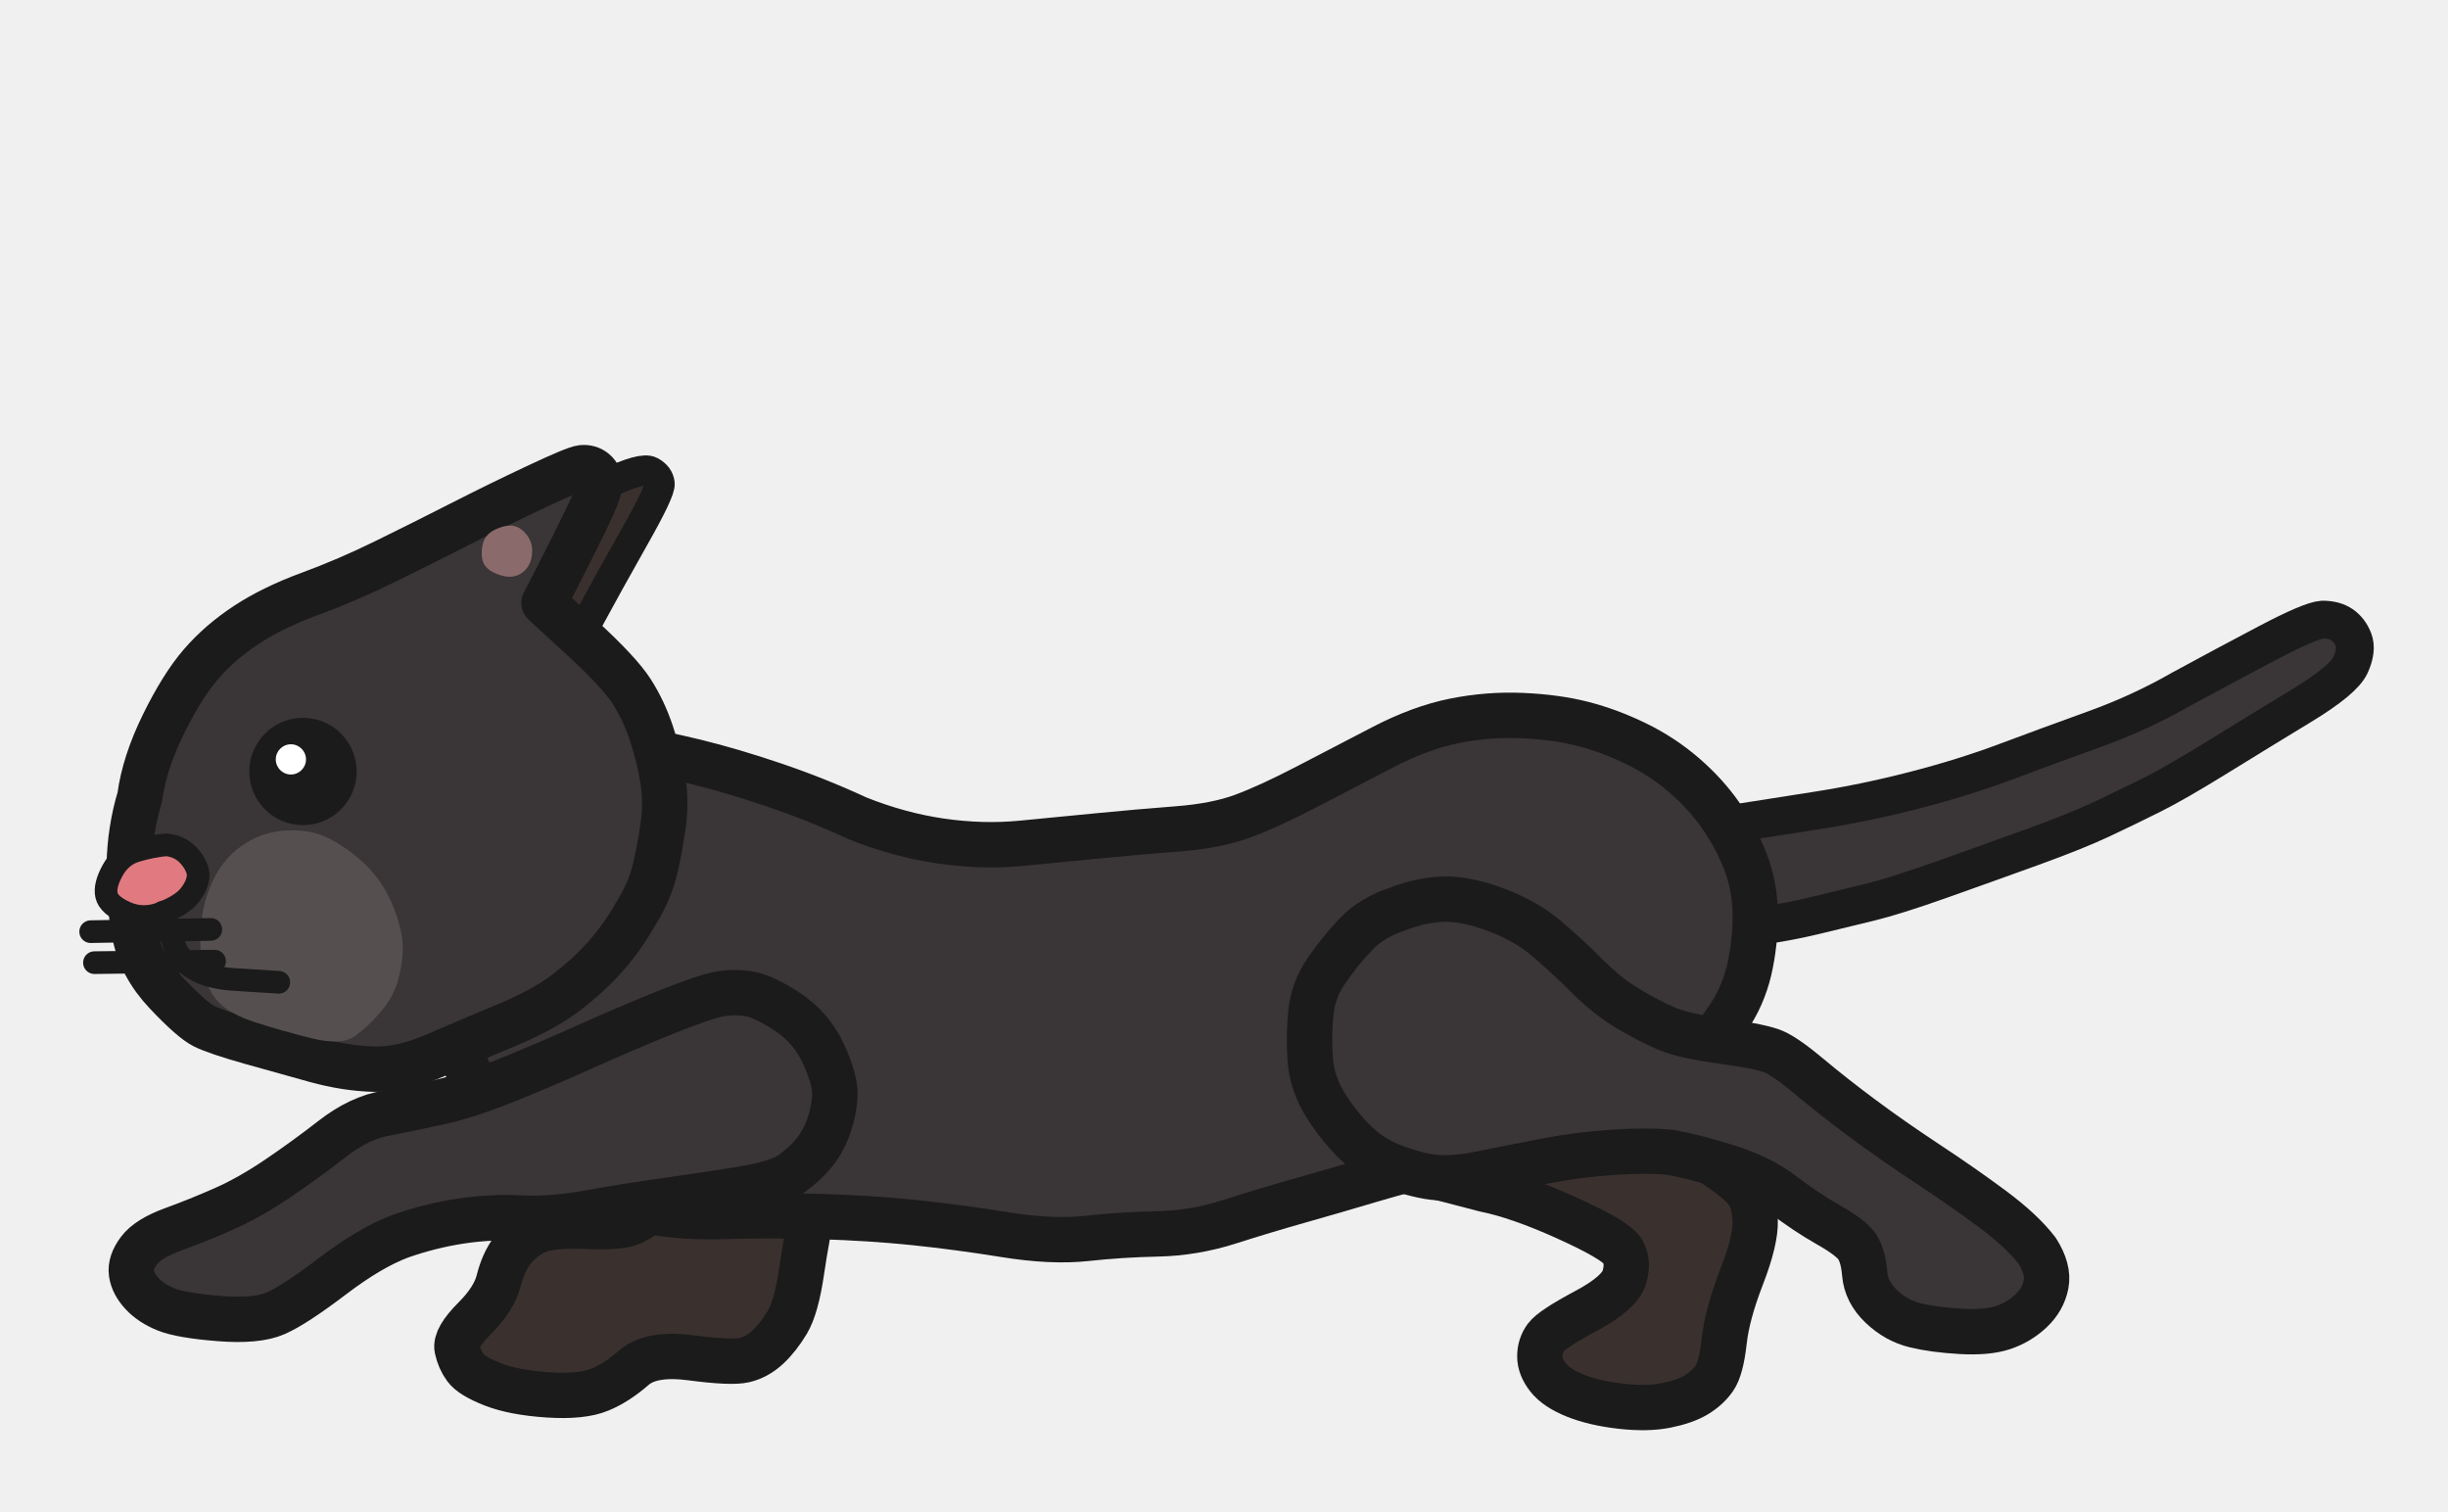
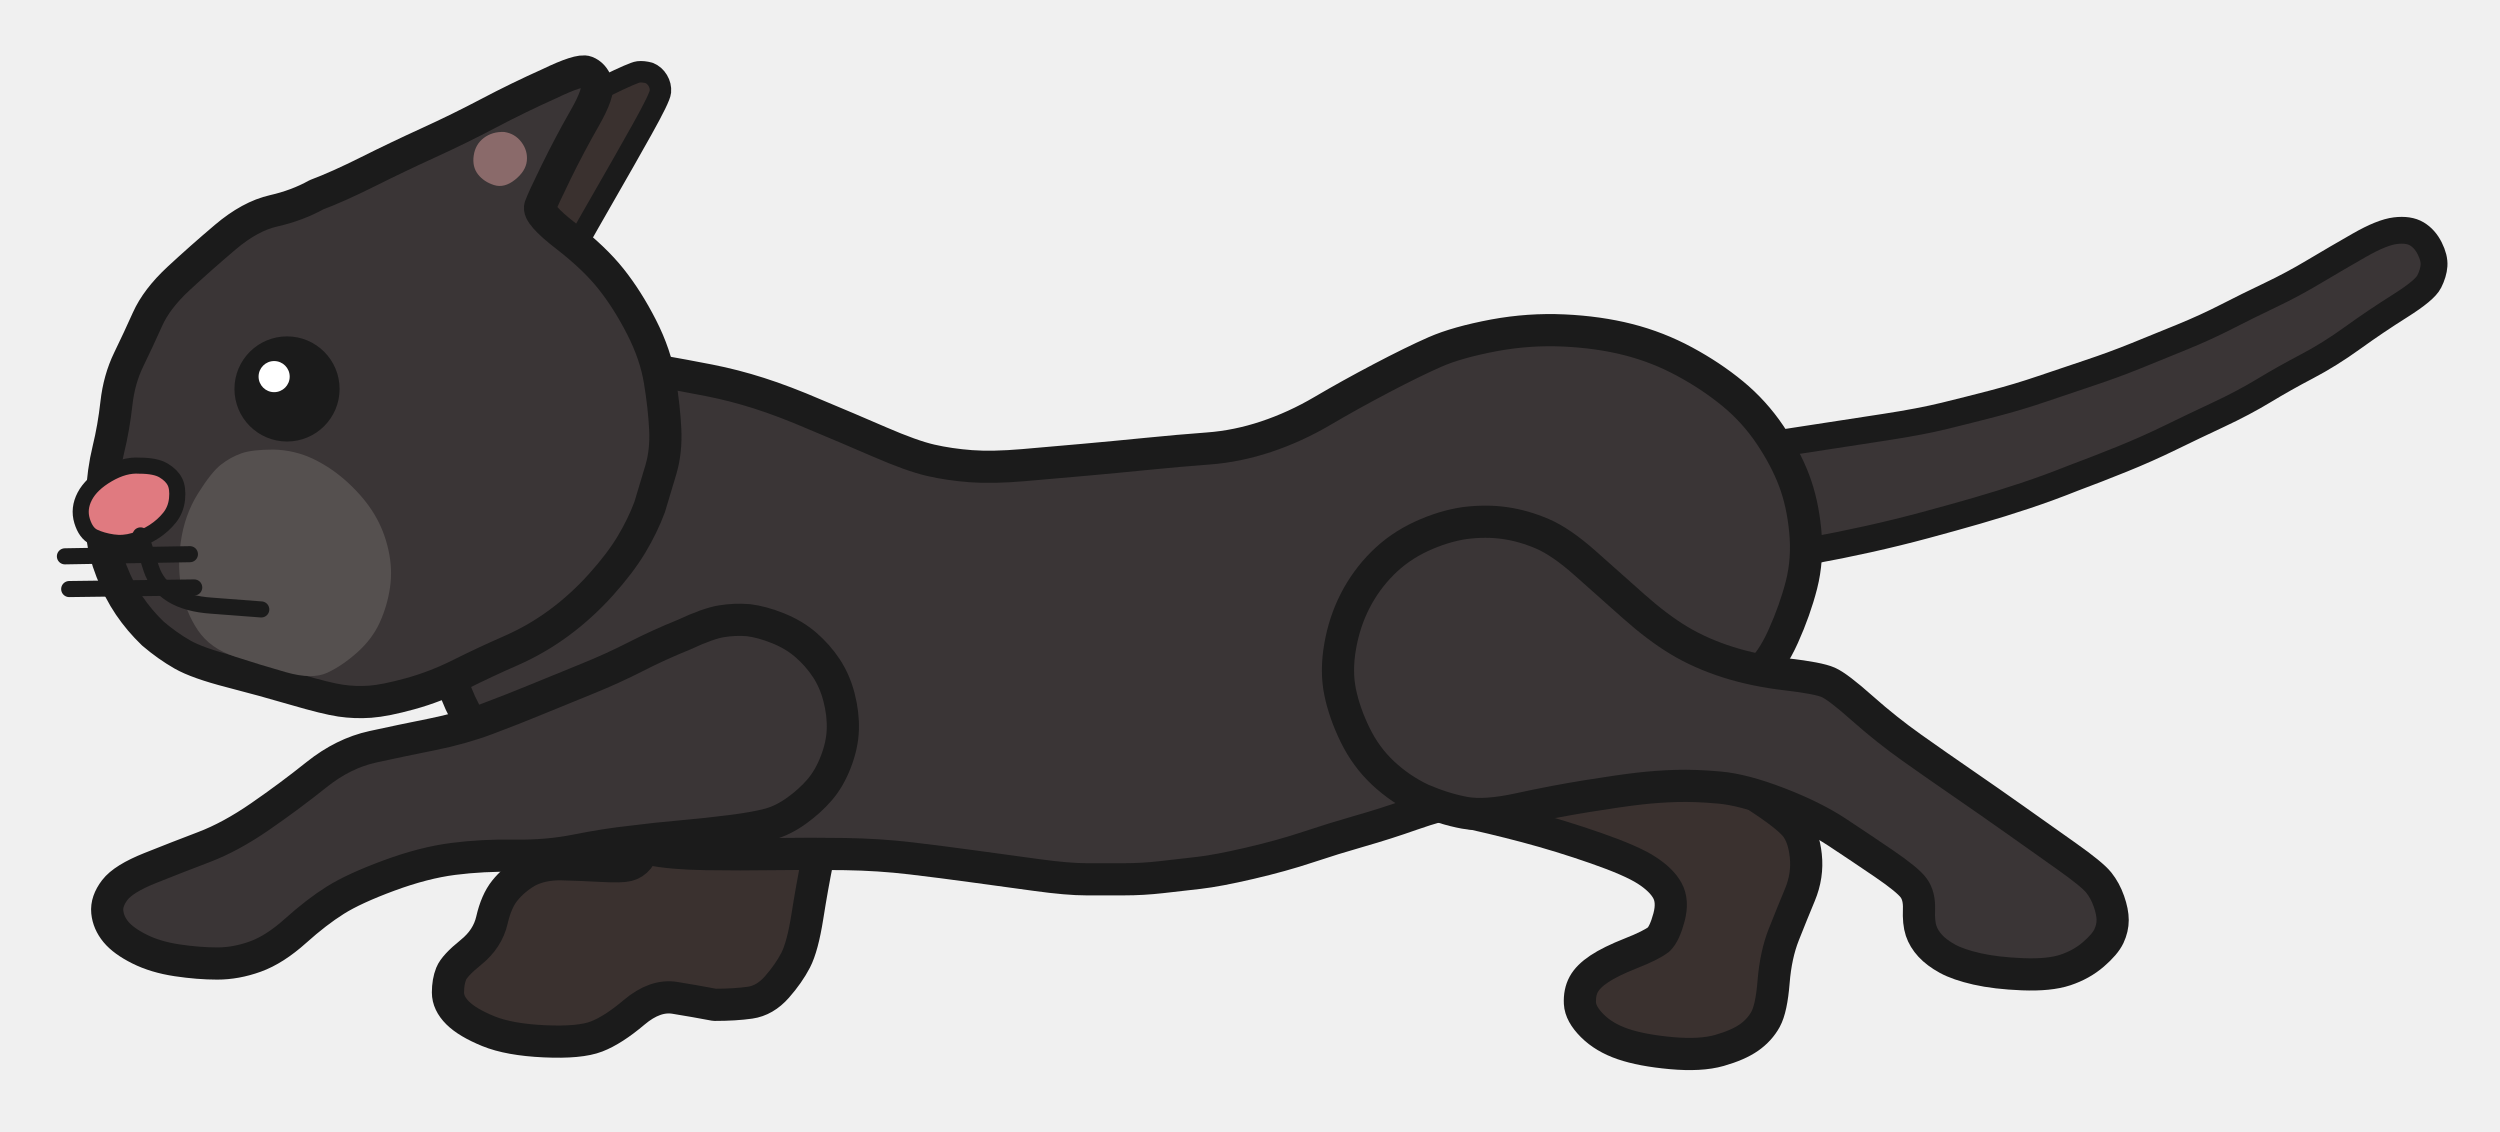
- <svg xmlns="http://www.w3.org/2000/svg" viewBox="0 0 324 200.0" width="324" height="200.0">
+ <svg xmlns="http://www.w3.org/2000/svg" viewBox="0 0 466 211" width="466" height="211">
  <g stroke="#1B1B1B" stroke-linecap="round" stroke-linejoin="round">
-     <path d="M99 131.5Q101 131.8 104.2 133.9t4.5 4.1t1.5 4t-.5 6.8t-1.8 9.7t-1.8 9.7t-1.9 6.8t-2.6 3.3t-3.1 1.7t-7-.3t-7.6 1.3t-4.5 2.9q-2.4 1 -6.9 .7t-7.3-1.4t-3.6-2.2t-1.1-2.5t2.3-4t3.2-5t1.8-4t3.1-2.5t6.6-.7t6.1-.5t1.5-.8t-.3-4.2q-.2-4.3 -.5-8.6t.1-6.2t1.5-4t4.1-4t5-2.4t4-.1Z" fill="#3A312F" stroke-width="6" />
-     <path d="M189.5 119.4Q194 118.9 197 119.8t5.5 2.7t4 3.9t4.2 8.3t4.3 8.8t4.3 5t6.7 5t5.1 4t1.2 4t-1.8 7.5t-2.3 8.5t-1.3 4.9q-.9 1.3 -2.4 2.2t-4 1.4t-6 .1t-6-1.4t-3.6-2.4t-1.1-2.8t.8-2.5t5.3-3.5t5.1-4.5t-.3-3.5t-7.3-4.3t-10.9-3.8q-4.5-1.2 -9-2.3t-7-3t-4.2-4.5t-2.4-5.1t-.8-5t.7-5t1.9-4.5t2.7-3.6t4.1-3t7-2Z" fill="#3A312F" stroke-width="6" />
-     <path d="M307.4 82Q309 82 310 82.7t1.5 2t-.4 3.3t-6.5 5.4t-11.1 6.8t-8.7 5t-6.6 3.2t-9.2 3.7t-12 4.3t-9.5 3t-7 1.7t-7.3 1.4q-3.7 .6 -7.4 1.1t-5.4 0t-2.8-2.1t-1.4-4t.7-4t2-2.3t7.9-1.8t13.4-2.1t13.1-2.7t12.2-3.8t11.7-4.3t11.5-5.3q5.7-3.1 11.4-6.1t7.3-3.1Z" fill="#3A3536" stroke-width="5" />
-     <path d="M201.5 94.7Q206 94.9 209.5 95.8t7 2.6t6.4 4.2t4.9 5.4t3.2 6t1.3 6.5t-.6 7t-2.5 6.5t-4.9 6.3t-7.8 5.7t-11 4t-13 3.2q-6.5 1.6 -11.2 3t-9.3 2.7t-9.3 2.8t-9.5 1.6t-9.4 .6t-10.8-.5t-12-1.6t-12.5-.8t-13 0t-11.5-1.1t-9.5-3.9t-7.6-6.4q-3-3.6 -4.8-7.6t-2.8-8.2t-2.1-8.6t-1.2-8.2t1-7.5t3.5-6.2t6-4.1t7-1.4t8.5 1t10 2t10.5 3.1t11 4.4q5.5 2.2 11 3t10.7 .3t10.3-1t10.3-.9t8.7-1.7t8.5-3.9t10-5.2t9.5-3.5t9-.7Z" fill="#3A3536" stroke-width="6" />
-     <path d="M191 119Q194 118.9 198 120.4t6.8 3.9t5.4 5t5.3 4.2t5 2.6t7.5 1.7t6.8 1.4t4.7 3.3t7 5.5t8.6 6t8.6 6t5.9 5.5q1.6 2.5 1.2 4.5t-2 3.5t-3.7 2.2t-5.6 .5t-6-.8t-4.5-2.5t-2.2-4.3t-1-3.6t-3.8-2.9t-6-4t-7.5-3.7t-7.5-1.9q-3-.3 -7.5 0t-8.7 1.1t-8.6 1.7t-7.2 .4t-5.5-1.7t-4.9-3.6t-3.6-4.9t-1.6-5.5t.1-6t2.1-5.6t3.9-4.8t5.5-3.3q3-1.2 6-1.3Z" fill="#3A3536" stroke-width="6" />
-     <path d="M99 131.5Q101 131.8 104.2 133.9t4.8 5.6t1.5 5.5t-.8 4t-1.9 3.5t-3 2.8t-6.8 2.1t-10 1.5t-10 1.6t-9 .7t-8 .4t-8 2q-4 1.5 -9 5.3t-7.5 4.9t-7.5 .7t-7-1.2t-3.2-2.1t-1.4-2.7t1-3t4.5-2.8t6.7-2.7t7.1-4t7.3-5.3t7.2-3.4q3.6-.7 7.2-1.5t8.8-2.9t10.3-4.4t10.3-4.4t7.2-2.5t4-.1Z" fill="#3A3536" stroke-width="6" />
-     <path d="M80.3 64Q85 61.8 86.1 62.4t1.2 1.6t-3.3 7t-6.7 12.1t-3.3 6t-1.5-.1t-5.3-2.6t-7.4-5t-4-3.5t.5-1.8t5.4-3.1t9.3-4.5q4.7-2.2 9.3-4.5Z" fill="#3A312F" stroke-width="4" />
-     <path d="M77 61.9Q78 61.8 78.7 62.4t.7 1.6t-1.8 4.7t-3.7 7.4t-1.9 3.7t5 4.6t6.6 7.1t2.6 5.5t1.5 6t.1 6t-1.1 6t-2.6 6q-1.7 3 -3.9 5.5t-5.2 4.8t-7.8 4.3t-9.4 4t-8.3 1.9t-7.7-1.2t-8.6-2.4t-6.2-2.1t-5-4.4t-4.2-7.9t-.7-9t1.4-9q.6-4.5 3.1-9.6t5-8t6-5.2t8.4-4.1t10-4.3t10-5t10-4.9t6-2.5Z" fill="#3A3536" stroke-width="6" />
-     <path d="M68 69.6Q69 69.8 69.8 70.9t.6 2.6t-1.3 2.3t-2.6 .4t-2.2-1.2t-.5-2.5t1.7-2.4t2.5-.5Z" fill="#8A6A6A" stroke="none" data-noink="1" />
-     <path d="M38 109.9Q41 109.8 43 110.7t4.1 2.6t3.4 3.7t2.1 4.5t.7 4.5t-.7 4t-2.2 3.9t-3.4 3.2t-5.8 .3t-7.4-2.1t-4.9-2.7t-1.9-4.1q-.7-2.5 -.4-6t1.8-6.4t4.1-4.5t5.5-1.7Z" fill="#55504F" stroke="none" data-noink="1" />
-     <circle cx="40.1" cy="102.1" r="5.6" fill="#1B1B1B" stroke-width="3" />
-     <circle cx="38.5" cy="100.5" r="2" fill="#FFFFFF" stroke="none" data-noink="1" />
-     <path d="M22 111.8Q24 112 25.2 113.5t1 2.7t-1.2 2.4t-3.5 2.2t-4.8 0t-2.6-2.3t.8-3.3t3.1-2.6t4-.8Z" fill="#E07A80" stroke-width="3" />
-     <path d="M21.6 120.7L23 124.9Q24.4 129.1 30.6 129.6L36.9 130" fill="none" stroke-width="3" />
-     <path d="M27.9 123L12 123.3" fill="none" stroke-width="3" />
-     <path d="M28.4 127.2L12.5 127.4" fill="none" stroke-width="3" />
+     <path d="M139 115.7Q142 115.9 145 117.1t5.2 3.1t4 4.8t2.4 6t-.3 8.2t-1.9 10.6t-2 10.4t-1.9 10.6t-2.2 8.2t-3.5 5t-5 2.9t-6.6 .4q-3.7-.7 -7.4-1.3t-7.6 2.7t-7 4.5t-9.7 .9t-10.5-1.9t-5.7-3.4t-1.8-3.8t.6-3.5t3.7-4t3.9-6t2.4-5.5t4.1-3.5q2.8-1.5 6.6-1.4t7.4 .3t4.8-.1t2-1.3t.4-7.2t-.9-12.6t.2-9.2t2-5.4t3.3-4.3t4.5-3.4t5-1.9t5.5-.3Z" fill="#3A312F" stroke-width="6" />
+     <path d="M273.5 97.4Q277 97 282 98t9.5 4t7 6.3t4.5 8t3.9 9.1t4.2 8.1t6.6 7.5t9.8 7.4t7.1 5.5t2 5.6t-1.1 7.3t-3 7.4q-1.5 3.8 -1.9 8.8t-1.5 7t-3.1 3.4t-5.5 2.4t-9 .5t-9-1.7t-5.7-3.4t-2.3-4.2t.7-3.5t2.9-2.9t5.9-2.9t5.2-2.6q1.1-1.1 1.9-4.1t-.3-5t-3.9-3.8t-9.4-4.1t-13-4t-13-3.1t-10.4-4.3t-6.6-6.7t-3.8-7t-1.2-6.5t.4-7t2-6.5q1.4-3 3.4-5.5t4.8-4.7t6.4-3.6t7-1.8Z" fill="#3A312F" stroke-width="6" />
+     <path d="M446.5 43Q449 42.7 450.5 43.6t2.4 2.7t.8 3.2t-.9 3t-5.4 4.5t-8.9 6t-8.5 5.3t-8 4.5t-8.5 4.5t-9 4.3t-9 4t-9 3.5q-4.5 1.8 -9 3.3t-9 2.8t-9.7 2.7t-10.6 2.6t-10.4 2.1t-10.6 1.7t-8-.3t-4.5-3.1t-2.1-4t0-4.3t1.5-4t3-2.8q1.9-1.2 8.4-2.2t13-2t13-2t11-2.1t9.1-2.3t9-2.7t8.9-3t8.7-3.2t8.6-3.5t8.3-3.8t8.1-4t8.2-4.4q4.2-2.5 8.4-4.9t6.7-2.7Z" fill="#3A3536" stroke-width="5" />
+     <path d="M291.5 61.6Q298 61.9 303.5 63.3t10.5 4.1t9 6t6.9 7.6t4.5 8.5t2.1 9.5t-.7 10t-3.4 9.6t-4.9 7.1t-5 5.2t-5.7 4.3t-6.6 3.5q-3.2 1.8 -9.7 3.4t-13 3.3t-13 3.2t-11.3 3.2t-9.7 3.1t-9.7 3t-10.8 3t-9.5 1.8t-7 .8t-7 .4t-7 0t-9.3-.8q-5.9-.8 -11.7-1.6t-11.7-1.5t-12.3-.8t-13 0t-13 0t-10.3-.9t-7.4-1.8t-6.9-2.8t-6.1-3.8t-5.6-4.4t-4.7-5.5t-4.7-9q-2.6-6 -4.1-12t-3-12t-1.7-12.5t1.4-11.5t5.2-8.8t8.4-5.8t10.5-2.1t10.3 .9t9.7 1.9t9.7 1.8t9.3 2.4t10.5 4q6 2.5 12 5.1t9.5 3.4t7.5 1.1t9.8-.2t11.4-1t11.6-1.1t11.4-1t10.8-2.2t10.5-4.8t11-6.1t10-4.9t11-3.1q6.5-1.2 13-.9Z" fill="#3A3536" stroke-width="6" />
+     <path d="M273 97.5Q277 97 280.5 97.5t7 2t8 5.5t9 8t8.5 6.4t9 4t11 2.3t7.8 1.5t6.3 4.8t9.3 7.4t9.6 6.7t9.6 6.7q4.8 3.4 9.6 6.8t6 4.9t1.9 3.5t.7 3.5t-.7 3t-2.9 3.4t-5.2 2.9t-8 .8t-8.5-1t-5.5-1.9t-3.2-2.4t-1.7-2.8q-.5-1.5 -.4-4t-1-4t-5.5-4.5t-8.8-5.9t-10.9-5.4t-11-2.9t-8-.3t-7 .5t-9.7 1.4t-12.6 2.4t-10.2 .7t-8-2.5q-4-1.9 -7.2-4.9t-5.2-7.1t-2.8-8t0-8.5t2.8-8.5t5.1-7t7.2-5t8.1-2.5Z" fill="#3A3536" stroke-width="6" />
+     <path d="M139.5 115.6Q142 115.9 145 117.1t5.2 3.1t3.8 4.3t2.4 5.5t.7 6t-1.3 6t-3 5.2t-4.3 3.9t-5 2.5t-7.2 1.3t-9.3 1t-9.3 1q-4.7 .5 -10.2 1.6t-11.5 1t-11.5 .6t-12 3.1t-10 4.6t-7.4 5.7t-7.5 4.8t-7.1 1.3t-7.5-.6t-7-2.1t-4.4-3.2t-1.6-3.7q-.2-2 1.4-4.1t6.6-4.1t10-3.9t10.5-5.7t10.5-7.8t10.5-5.2t11-2.3t10.3-2.9t9.4-3.7t9.3-3.8t9-4.1t9-4.1q4.5-2.1 7-2.5t5-.2Z" fill="#3A3536" stroke-width="6" />
+     <path d="M121 13.6Q122 14 122.6 15t.5 2.1t-3.4 7t-6.7 11.8t-6.7 11.8t-4.3 6.1t-2-.2t-6.6-4.2t-11.1-7.6t-5.7-5.3t.7-2.5t5.8-3.4q5-2.5 10-4.9t9.9-4.8t10-4.9t6-2.6t2 .2Z" fill="#3A312F" stroke-width="4" />
+     <path d="M102.4 15.6Q108 12.9 109.3 13.4t1.9 2.1t-2.2 6.5t-5.3 10t-3 6.5t4.8 5.5t8.4 8t5.7 9t3.4 10t1 9t-.8 7.5t-2.1 7q-1.3 3.5 -3.4 7t-5.7 7.5t-7.8 7.1t-9 5.2t-9.4 4.4t-9.3 3.6t-7.5 1.5t-5.5-.2t-8.5-2.1t-12-3.3t-9-3.2t-5.5-3.9q-2.5-2.4 -4.4-5.2t-3.3-6.4t-1.7-6.5t-.1-7.5t1.2-8.7t1.5-8.6t2.3-8.2t3.5-7.5t5.8-7.6t8.7-7.7t9-4.9t8-3q4-1.5 9.6-4.3t11.3-5.4t11.2-5.5t11.3-5.5Z" fill="#3A3536" stroke-width="6" />
+     <path d="M94 24.6Q96 24.9 97.2 26.5t1 3.5t-2.2 3.5t-3.9 1t-3-2t-.8-3.5t1.9-3.3t3.8-1.1Z" fill="#8A6A6A" stroke="none" data-noink="1" />
+     <path d="M51 83.8Q55 83.9 58.5 85.6t6.5 4.5t4.8 5.8t2.6 6.6t.3 7t-1.9 6.5t-4.2 5.6t-5.6 3.8t-7.7-.1t-9.5-2.9t-6.9-4.9t-3-7.5q-.9-4 -.2-9t3.2-9t4.3-5.4t3.8-2.1t6-.7Z" fill="#55504F" stroke="none" data-noink="1" />
+     <circle cx="53.5" cy="72.5" r="8.3" fill="#1B1B1B" stroke-width="3" />
+     <circle cx="51.1" cy="70.2" r="2.9" fill="#FFFFFF" stroke="none" data-noink="1" />
+     <path d="M26 86.8Q29 86.8 30.5 87.7t2.1 2.1t.4 3.2t-1.4 3.5t-2.9 2.6t-3.7 1.7t-4 .3t-3.5-1t-2.2-3t.5-4.6t4.3-4.1t5.9-1.6Z" fill="#E07A80" stroke-width="3" />
+     <path d="M26.2 99.8L28.2 106Q30.3 112.3 39.5 112.9L48.7 113.6" fill="none" stroke-width="3" />
+     <path d="M35.4 103.3L12.1 103.7" fill="none" stroke-width="3" />
+     <path d="M36.2 109.5L12.9 109.8" fill="none" stroke-width="3" />
  </g>
</svg>
